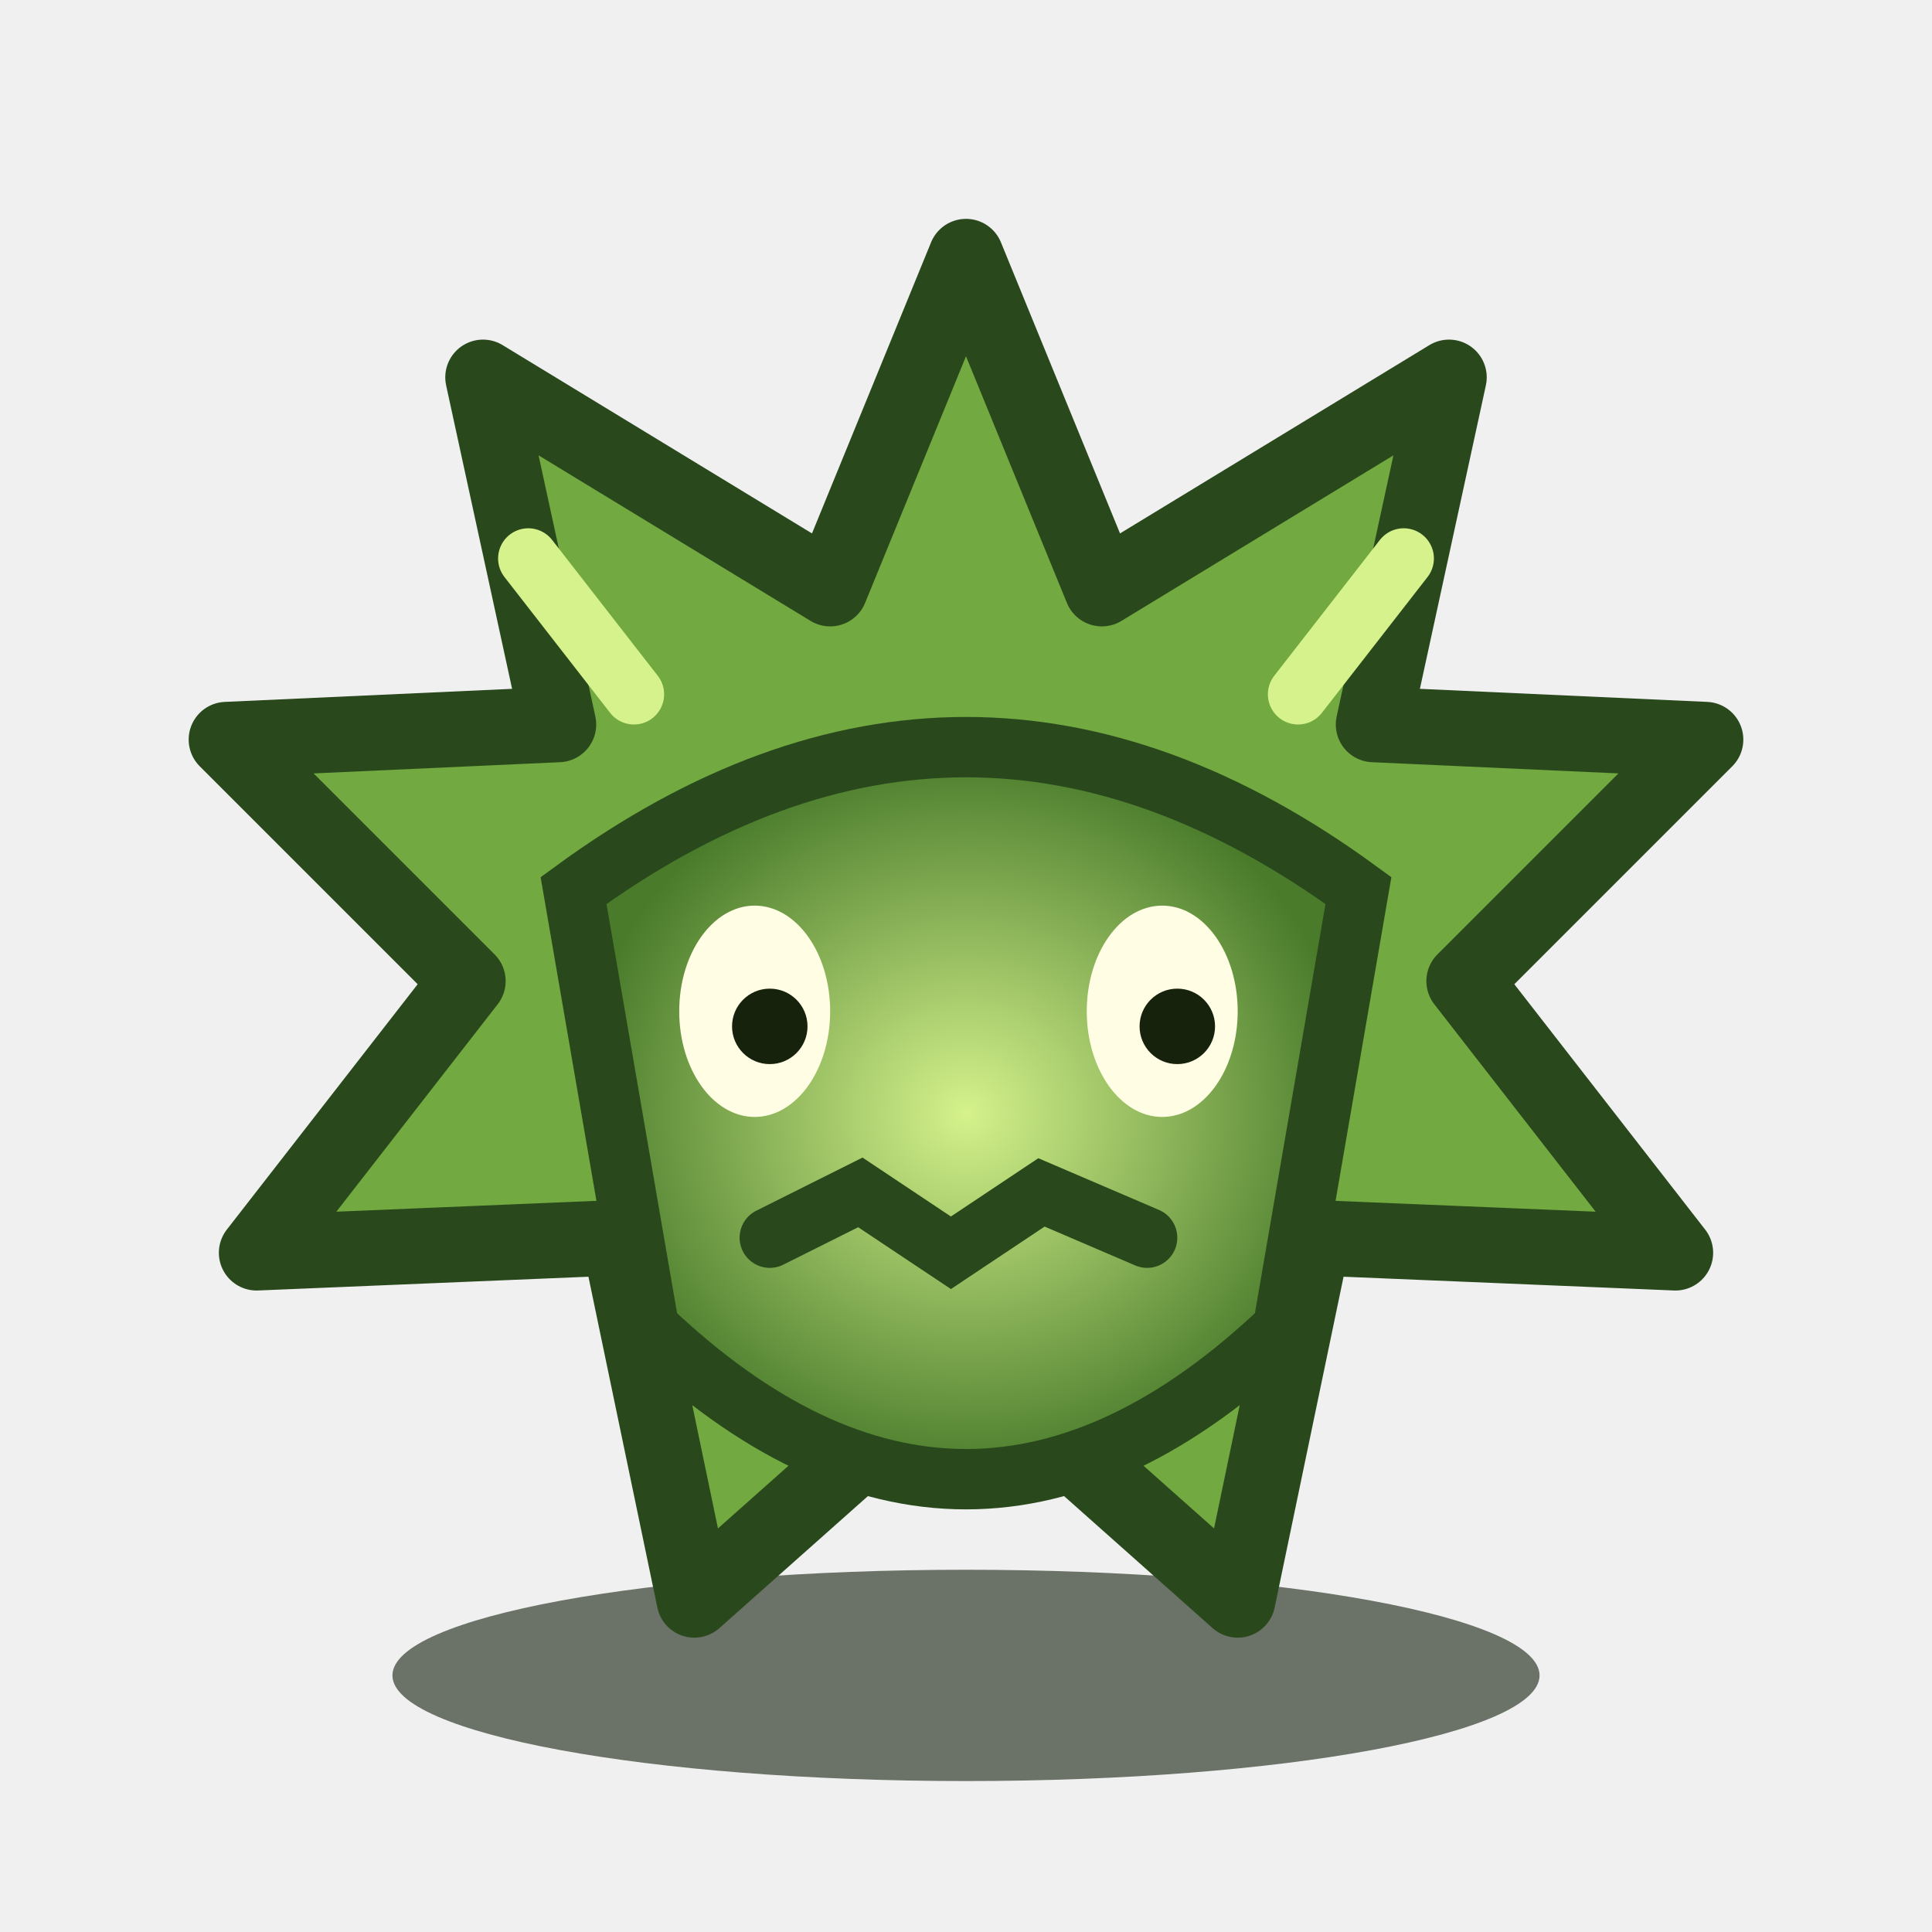
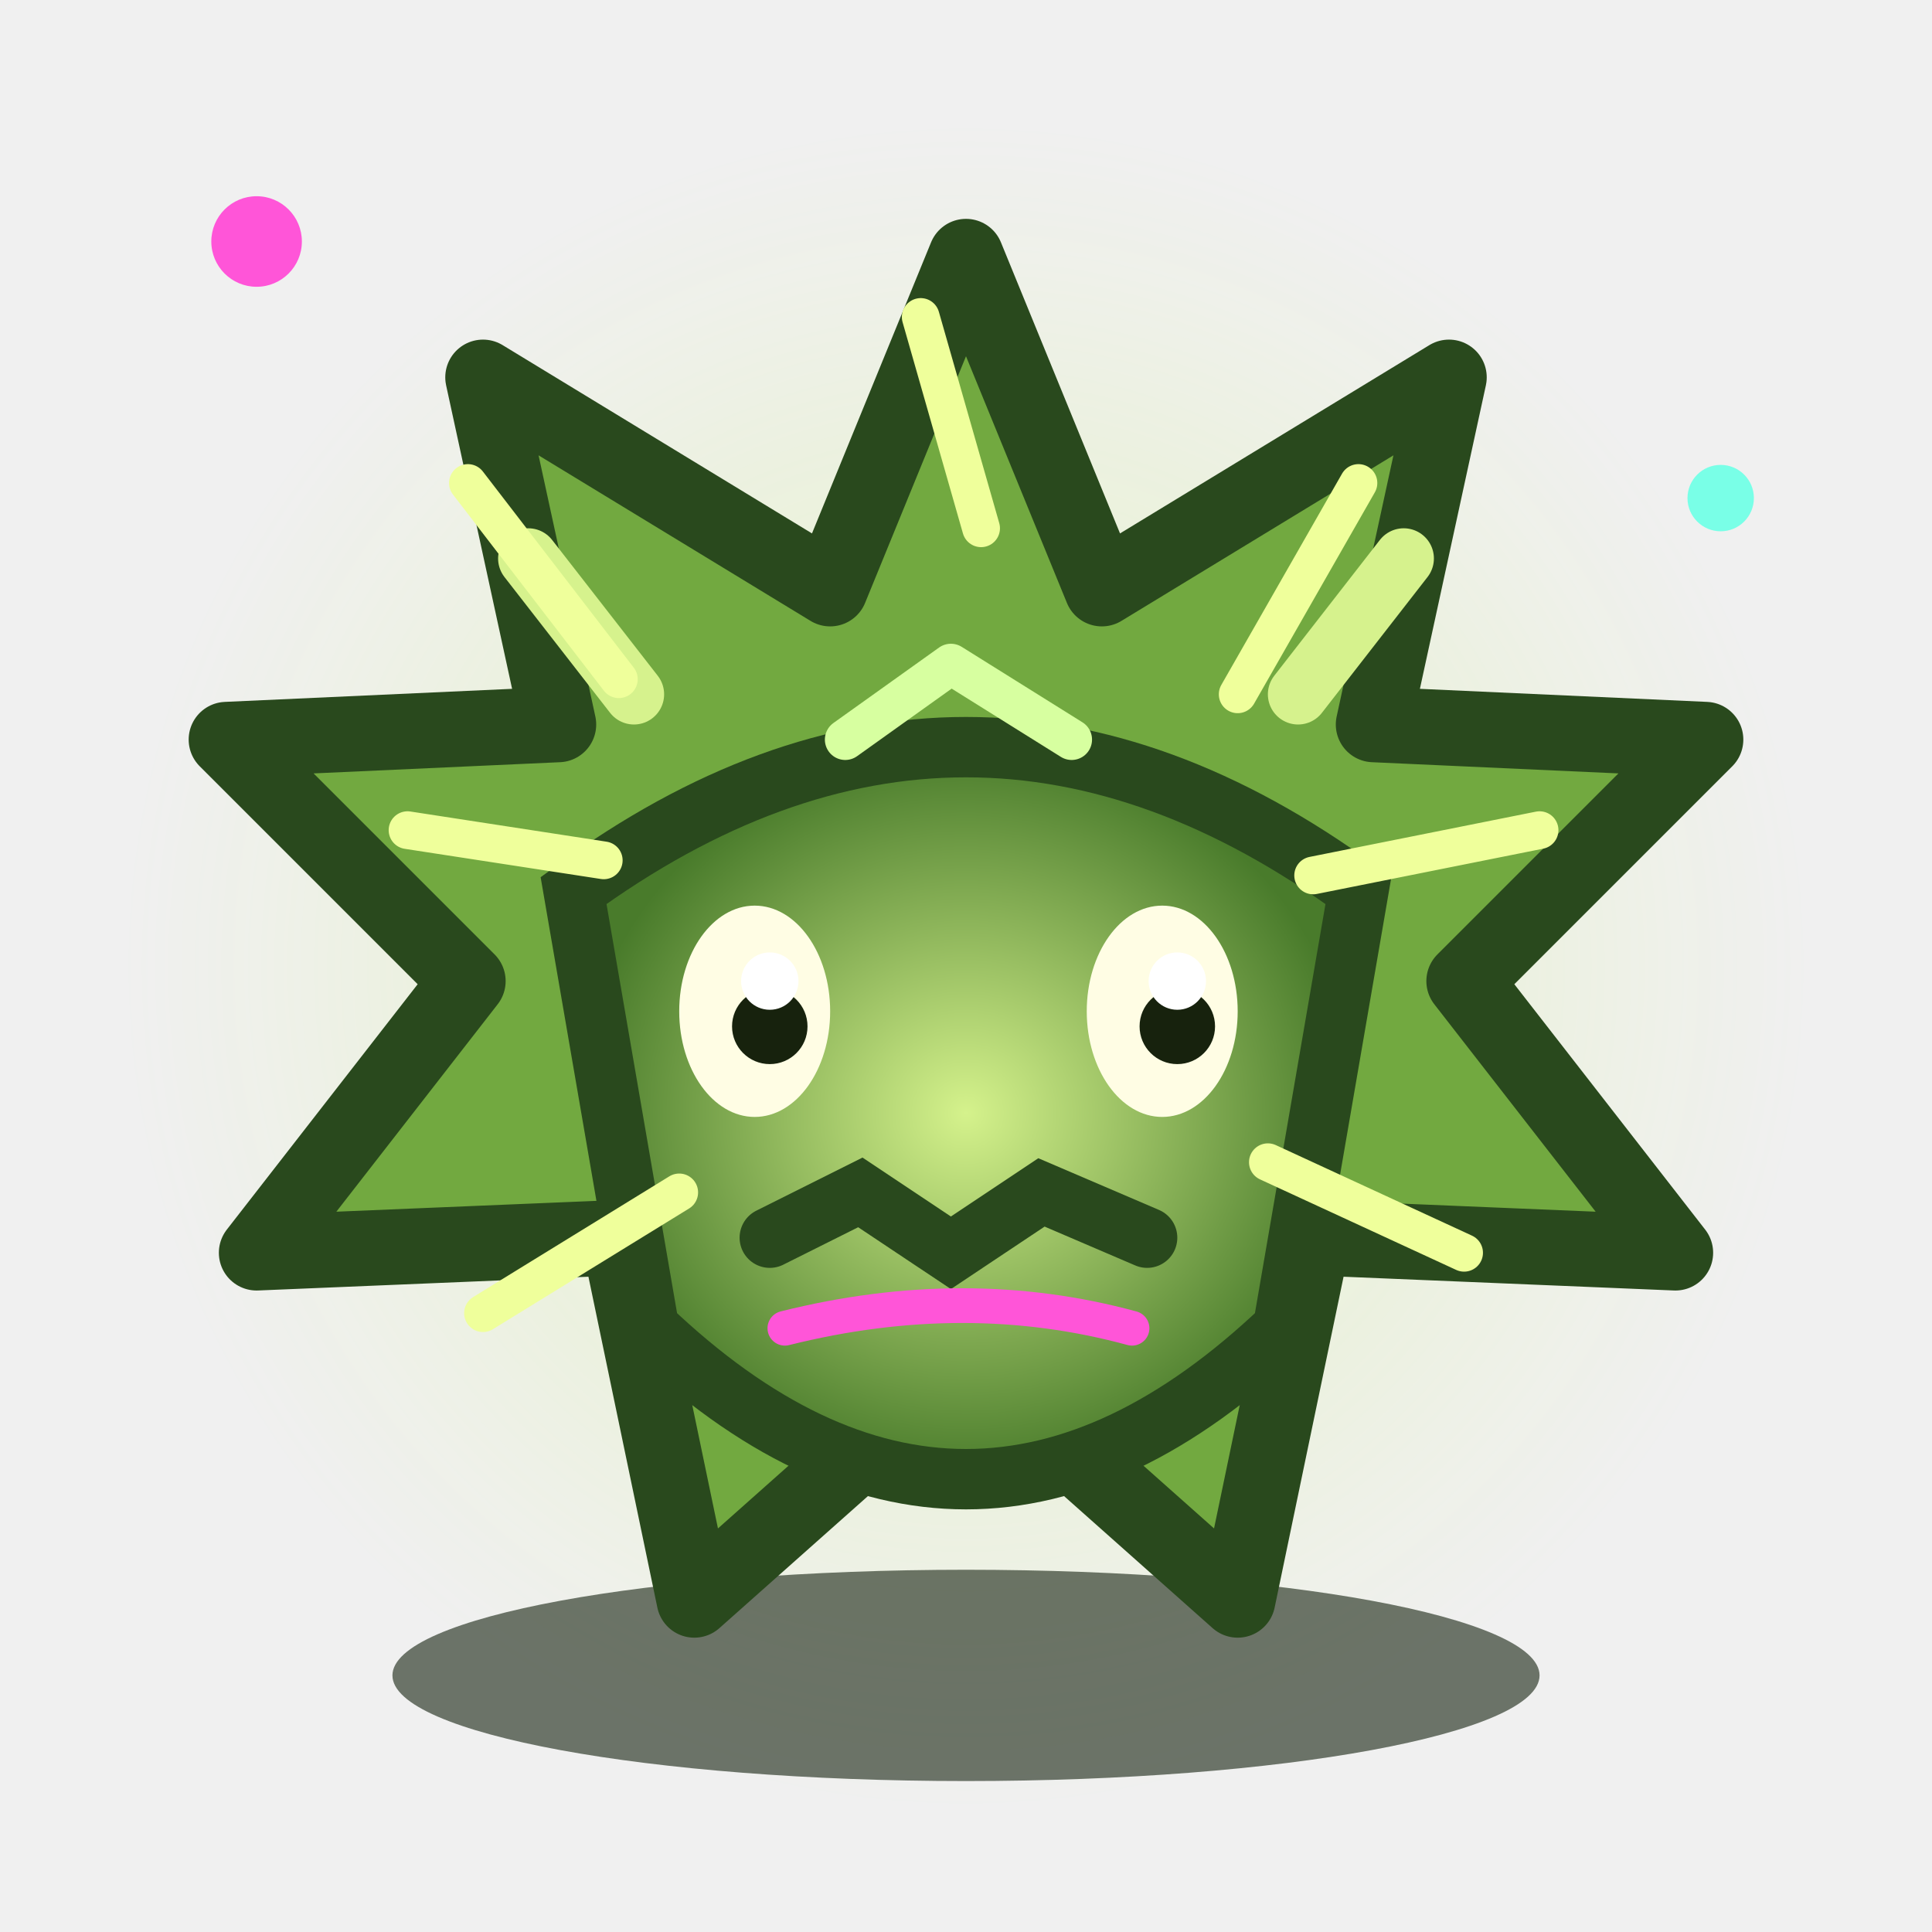
- <svg xmlns="http://www.w3.org/2000/svg" viewBox="0 0 128 128" role="img" aria-labelledby="title">
+ <svg xmlns="http://www.w3.org/2000/svg" viewBox="0 0 128 128" role="img" aria-labelledby="title desc">
  <defs>
    <radialGradient id="thorn">
      <stop stop-color="#d5f28c" />
      <stop offset="1" stop-color="#497b2b" />
    </radialGradient>
+     <radialGradient id="aura">
+       <stop stop-color="#c6ff45" stop-opacity=".25" />
+       <stop offset="1" stop-color="#c6ff45" stop-opacity="0" />
+     </radialGradient>
  </defs>
+   <circle cx="64" cy="64" r="56" fill="url(#aura)" />
  <ellipse cx="64" cy="111" rx="38" ry="7" fill="#12200d" opacity=".6" />
  <path d="M64 17 73 39 96 25 91 48 113 49 97 65 111 83 87 82 82 106 64 90 46 106 41 82 17 83 31 65 15 49 37 48 32 25 55 39Z" fill="#72a940" stroke="#29491d" stroke-width="5" stroke-linejoin="round" />
  <path d="M38 59Q64 40 90 59l-5 29q-21 20-42 0Z" fill="url(#thorn)" stroke="#29491d" stroke-width="4" />
  <ellipse cx="50" cy="67" rx="5" ry="7" fill="#fffde4" />
  <ellipse cx="77" cy="67" rx="5" ry="7" fill="#fffde4" />
  <circle cx="51" cy="68" r="2.5" fill="#17220d" />
  <circle cx="78" cy="68" r="2.5" fill="#17220d" />
  <path d="M51 82l6-3 6 4 6-4 7 3" fill="none" stroke="#29491d" stroke-width="4" stroke-linecap="round" />
  <path d="M42 46 35 37m51 9 7-9" stroke="#d6f28d" stroke-width="4" stroke-linecap="round" />
+   <g id="remaster-details" fill="none" stroke-linejoin="round" stroke-linecap="round">
+     <path d="m61 21 4 14m25-3-8 14m20 9-15 3M27 55l13 2m-9-25 10 13m-9 42 13-8m52 4-13-6" fill="none" stroke="#efff9b" stroke-width="2.5" />
+     <path d="M52 88q12-3 23 0" stroke="#ff55d8" stroke-width="2.3" />
+     <path d="m56 49 7-5 8 5" fill="none" stroke="#d7ffa0" stroke-width="2.7" />
+     <circle cx="51" cy="65" r="1.9" fill="#fff" />
+     <circle cx="78" cy="65" r="1.9" fill="#fff" />
+     <circle cx="17" cy="16" r="3" fill="#ff55d8" />
+     <circle cx="114" cy="33" r="2.2" fill="#79ffe7" />
+   </g>
</svg>
